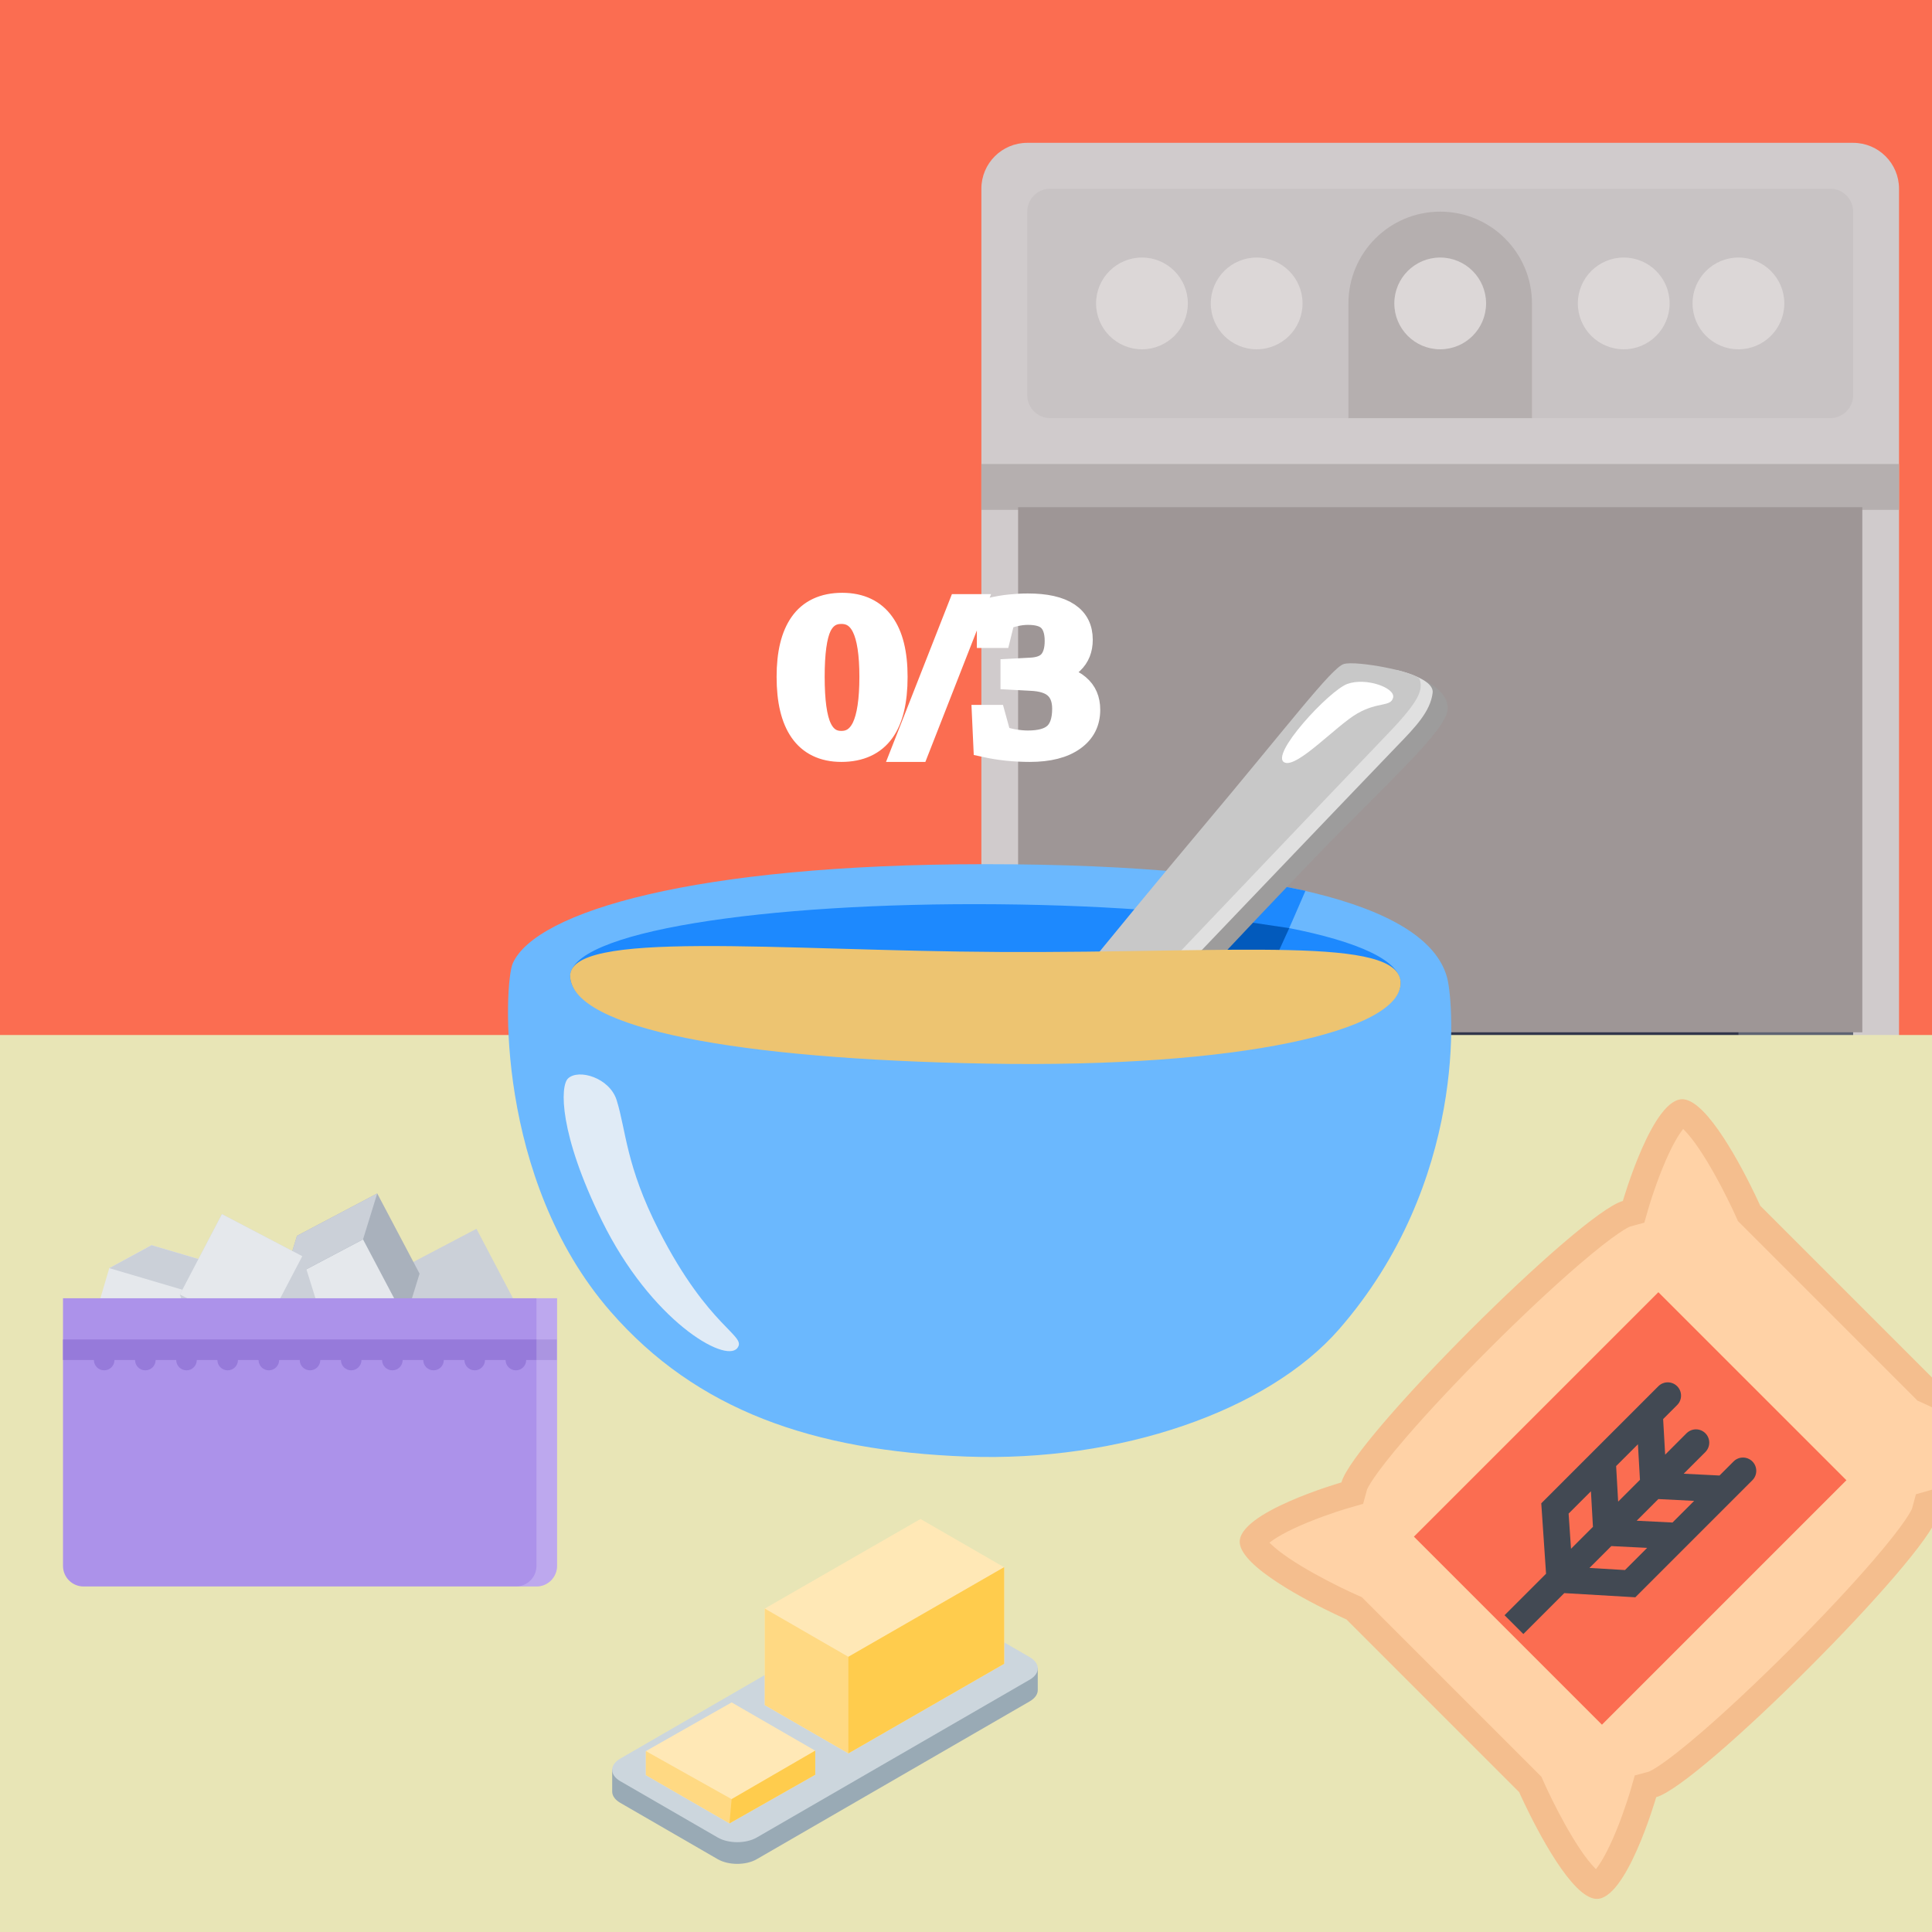
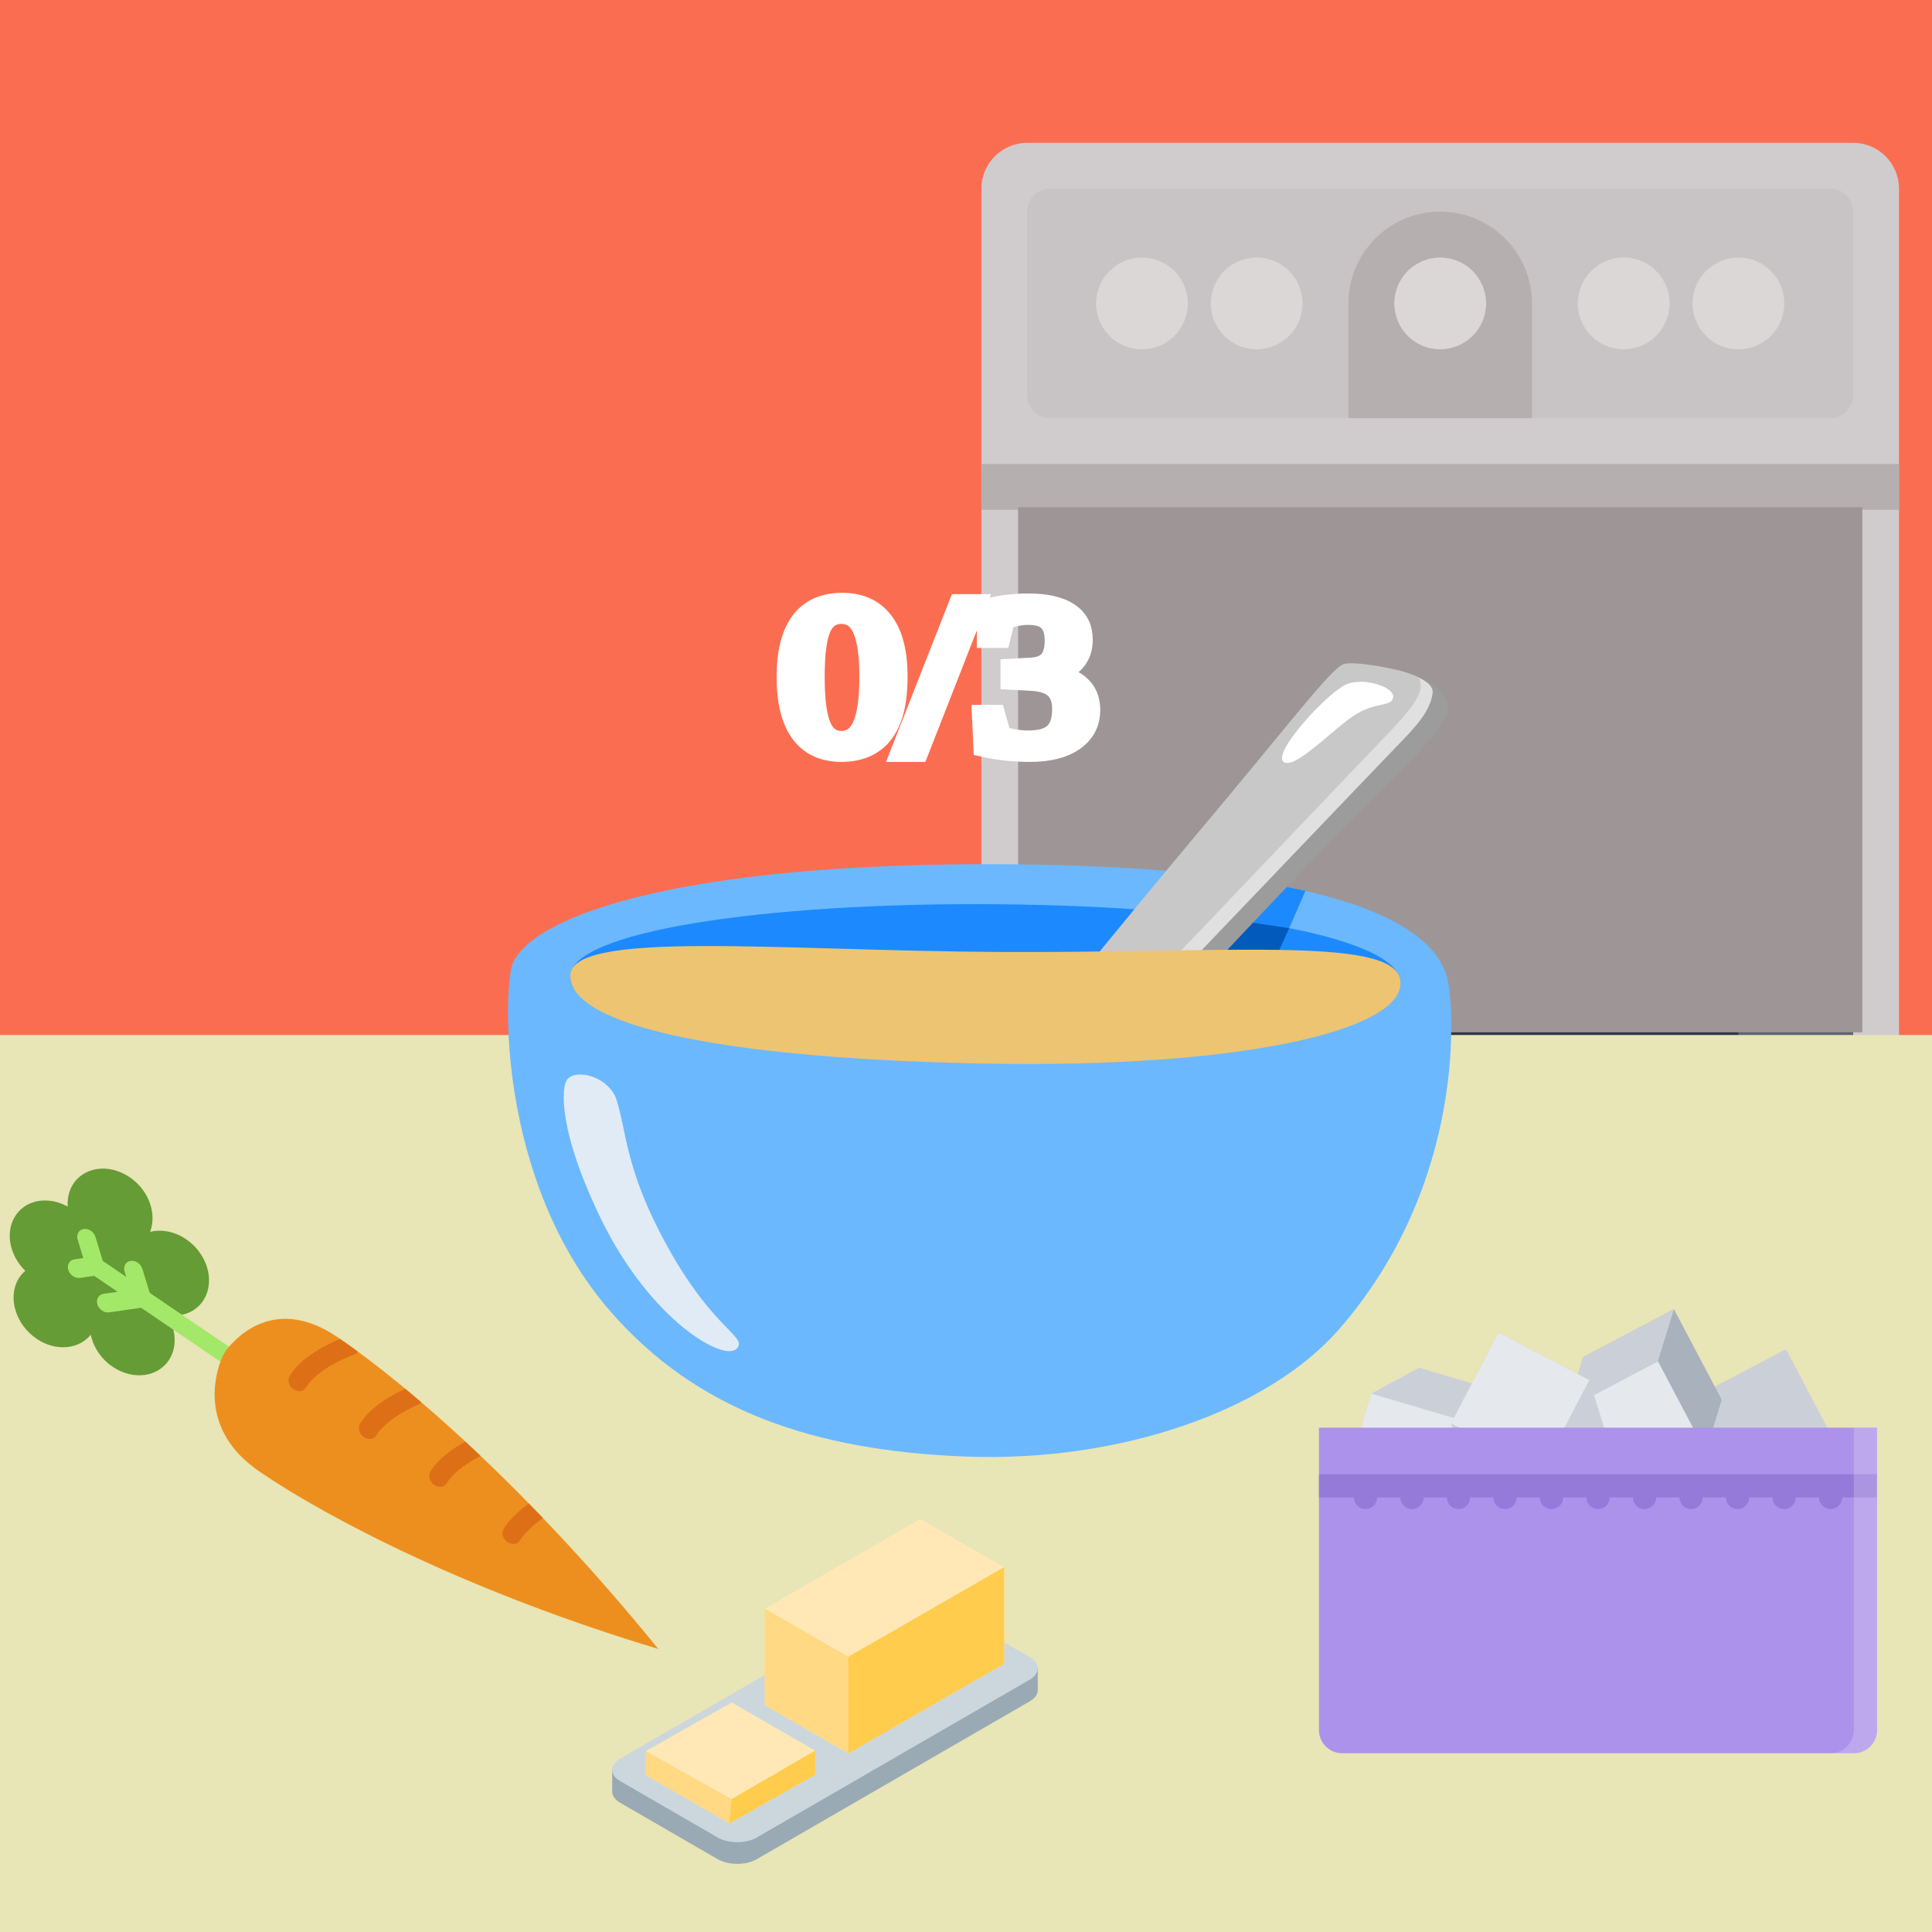
<svg xmlns="http://www.w3.org/2000/svg" width="800" height="800" viewBox="0 0 211.667 211.667" version="1.1" id="svg1" xml:space="preserve">
  <defs id="defs1" />
  <g id="layer1">
    <rect style="fill:#fb6d51;fill-opacity:1;stroke:none;stroke-width:3.147;stroke-linecap:square;stroke-dasharray:none;stroke-opacity:1" id="rect12-3" width="226.27" height="135.987" x="-6.695" y="-3.535" />
    <g id="g14" transform="matrix(0.3141777,0,0,0.3141777,84.89678,15.64834)">
      <g id="g1-1">
        <path style="fill:#b5afaf" d="M 368,464 H 96 c -4.418,0 -8,-3.582 -8,-8 v -12 h 288 v 12 c 0,4.418 -3.582,8 -8,8 z" id="path1-6" />
      </g>
      <g id="g2-3">
        <path style="fill:#d0cbcc" d="M 376,448 H 88 c -8.837,0 -16,-7.163 -16,-16 V 16 C 72,7.163 79.163,0 88,0 h 288 c 8.837,0 16,7.163 16,16 v 416 c 0,8.837 -7.163,16 -16,16 z" id="path2-9" />
      </g>
      <g id="g3-1">
        <path style="fill:#c8c3c4" d="M 368,96 H 96 c -4.418,0 -8,-3.582 -8,-8 V 24 c 0,-4.418 3.582,-8 8,-8 h 272 c 4.418,0 8,3.582 8,8 v 64 c 0,4.418 -3.582,8 -8,8 z" id="path3-7" />
      </g>
      <g id="g4-9">
        <path style="fill:#b5afaf" d="M 264,96 H 200 V 56 c 0,-17.673 14.327,-32 32,-32 v 0 c 17.673,0 32,14.327 32,32 z" id="path4-6" />
      </g>
      <g id="g5-6">
        <path style="fill:#5f6473" d="M 373,392 H 91 c -1.657,0 -3,-1.343 -3,-3 V 128 h 288 v 261 c 0,1.657 -1.343,3 -3,3 z" id="path5-6" />
      </g>
      <g id="g6-4">
        <rect x="72" y="112" style="fill:#b5afaf" width="320" height="16" id="rect5" />
      </g>
      <g id="g7">
        <path style="fill:#b5afaf" d="M 352,160 H 112 c -4.418,0 -8,-3.582 -8,-8 v 0 c 0,-4.418 3.582,-8 8,-8 h 240 c 4.418,0 8,3.582 8,8 v 0 c 0,4.418 -3.582,8 -8,8 z" id="path6-4" />
      </g>
      <g id="g8-4">
        <path style="fill:#32374b" d="M 328,352 H 136 c -4.418,0 -8,-3.582 -8,-8 V 192 c 0,-4.418 3.582,-8 8,-8 h 192 c 4.418,0 8,3.582 8,8 v 152 c 0,4.418 -3.582,8 -8,8 z" id="path7-5" />
      </g>
      <g id="g9-7">
        <circle style="fill:#dcd7d7" cx="128" cy="56" r="16" id="circle8" />
      </g>
      <g id="g10-6">
        <circle style="fill:#dcd7d7" cx="168" cy="56" r="16" id="circle9" />
      </g>
      <g id="g11-7">
        <circle style="fill:#dcd7d7" cx="296" cy="56" r="16" id="circle10" />
      </g>
      <g id="g12-7">
        <circle style="fill:#dcd7d7" cx="232" cy="56" r="16" id="circle11" />
      </g>
      <g id="g13">
        <circle style="fill:#dcd7d7" cx="336" cy="56" r="16" id="circle12" />
      </g>
      <rect style="fill:#9e9696;fill-opacity:1;stroke:none;stroke-width:2.28;stroke-linecap:square;stroke-dasharray:none;stroke-opacity:1" id="oven_door" width="92.49" height="57.529" x="110.443" y="74.788" transform="matrix(3.182912,0,0,3.182912,-266.7233,-110.9816)" />
    </g>
    <rect style="fill:#e8e5b6;fill-opacity:1;stroke:none;stroke-width:2.753;stroke-linecap:square;stroke-dasharray:none;stroke-opacity:1" id="rect12" width="228.75" height="102.956" x="-7.936" y="113.394" />
    <g id="g15" transform="matrix(0.8661529,0,0,0.8661529,51.84227,60.30931)">
      <path d="m 5.01,52.21 c -1.14,2.55 -2.24,27.27 12.35,44.04 10.89,12.51 25.62,17.63 45.02,18.36 19.4,0.73 38.13,-5.78 47.13,-16.09 16.25,-18.63 14.55,-41.06 13.7,-44.4 C 121.06,45.66 104.14,39.68 64.65,39.68 27.93,39.7 7.93,45.68 5.01,52.21 Z" fill="#6bb8fe" id="path1-61" />
      <path d="m 93.71,49.99 c 0.41,-0.1 8.04,0.74 8.19,0.64 0.15,-0.1 3.37,-7.58 3.37,-7.58 0,0 -2.87,-0.6 -4.25,-0.86 -1.38,-0.24 -7.31,7.8 -7.31,7.8 z" fill="#1d89fe" id="path2-4" />
      <path d="M 33.39,100.91 C 31.82,102.8 22.49,97.4 16.28,84.78 10.84,73.73 10.98,67.73 12,66.78 c 1.34,-1.25 5.26,-0.09 6.15,2.76 1.2,3.84 1.16,8.29 5.35,16.49 6.37,12.47 11.23,13.27 9.89,14.88 z" fill="#e0ebf6" id="path3-2" />
      <path d="m 12.27,54.07 c 0.56,6.06 20.79,9.72 52.79,10.26 32,0.54 52.25,-3.92 52.25,-9.59 0,-5.67 -21.2,-9.72 -50.9,-9.99 -29.7,-0.27 -54.68,3.52 -54.14,9.32 z" fill="#1d89fe" id="path4-0" style="font-variation-settings:normal;opacity:1;vector-effect:none;fill:#1d89fe;fill-opacity:1;stroke-width:1;stroke-linecap:butt;stroke-linejoin:miter;stroke-miterlimit:4;stroke-dasharray:none;stroke-dashoffset:0;stroke-opacity:1;-inkscape-stroke:none;stop-color:#000000;stop-opacity:1" />
      <path d="m 96.29,62.95 6.93,-15.18 -8.85,-1.32 -11.22,1.73 -7.41,16.08 c 0,0 7.41,-0.11 11.82,-0.44 4.41,-0.34 8.73,-0.87 8.73,-0.87 z" fill="#025abc" id="path5-0" />
      <path d="m 82.64,64.11 c 0,0 15.36,-16.48 24.07,-25.5 8.71,-9.02 16.4,-15.86 16.55,-18.52 0.19,-3.42 -6.34,-4.91 -6.34,-4.91 l -41.18,45.79 -1.09,3.27 c 0,0 2.96,0.08 4.43,0 1.49,-0.08 3.56,-0.13 3.56,-0.13 z" fill="#9d9c9c" id="path6-46" />
      <path d="m 116.78,15.12 c 0,0 4.79,1.05 4.58,2.87 -0.27,2.36 -2.18,4.35 -4.52,6.76 -2.34,2.41 -37.76,39.48 -37.76,39.48 l -3.37,0.1 -0.4,-1.72 z" fill="#e0e0e0" id="path7-9" />
      <path d="m 68.18,64.36 c 0,0 12.73,-15.86 23.86,-29.09 11.13,-13.23 16.53,-20.44 18.09,-20.91 1.56,-0.47 9.33,0.99 9.61,1.98 0.4,1.38 -0.12,2.77 -4.17,6.97 -4.05,4.2 -39.07,41 -39.07,41 0,0 -1.81,0.06 -3.58,0.07 -1.77,0.01 -4.74,-0.02 -4.74,-0.02 z" fill="#c8c8c8" id="path8-73" />
      <path d="m 110.57,16.88 c -2.3,0.83 -9.94,9.08 -7.93,9.94 1.62,0.7 6.58,-4.72 9.22,-6.22 2.64,-1.5 4.22,-0.79 4.5,-2 0.29,-1.22 -3.43,-2.58 -5.79,-1.72 z" fill="#ffffff" id="path9-9" />
      <path d="m 12.27,54.011 c 0.56,6.437 20.79,10.324 52.79,10.898 32,0.574 52.25,-4.164 52.25,-10.186 0,-6.023 -20.889,-3.799 -50.59,-3.938 C 38.572,50.653 11.73,47.851 12.27,54.011 Z" fill="#1d89fe" id="dough_in_bowl" style="font-variation-settings:normal;vector-effect:none;fill:#edc471;fill-opacity:1;stroke-width:1.031;stroke-linecap:butt;stroke-linejoin:miter;stroke-miterlimit:4;stroke-dasharray:none;stroke-dashoffset:0;stroke-opacity:1;-inkscape-stroke:none;stop-color:#000000" transform="translate(1.2988468e-6)" />
    </g>
    <g id="butter" transform="matrix(1.308231,0,0,1.308231,66.83596,157.408)">
      <path fill="#99aab5" d="m 35.145,22.16 -22.86,13.219 c -0.902,0.521 -2.364,0.521 -3.266,0 L 0.855,30.658 C 0.404,30.397 0.179,30.056 0.179,29.714 v -1.843 l 23.535,-12.32 c 0.902,-0.521 2.364,-0.521 3.266,0 l 8.84,3.819 c 0,0.558 -0.005,1.497 0,1.834 0.006,0.345 -0.219,0.692 -0.675,0.956 z" id="path1-3" />
      <path fill="#ccd6dd" d="m 35.145,20.344 -22.86,13.219 c -0.902,0.521 -2.364,0.521 -3.266,0 L 0.855,28.842 c -0.902,-0.521 -0.902,-1.367 0,-1.888 l 22.86,-13.219 c 0.902,-0.521 2.364,-0.521 3.266,0 l 8.164,4.721 c 0.901,0.521 0.901,1.367 0,1.888 z" id="path2-6" />
      <path fill="#ffe8b6" d="M 33,19.011 V 10.928 L 26,6.887 12.958,14.389 v 8.083 l 7,4.042 z" id="path3-5" />
      <path fill="#ffd983" d="m 33,19.011 v -8.083 l -13.042,7.503 -7,-4.042 v 8.083 l 7,4.042 z" id="path4" />
      <path fill="#ffcc4d" d="m 33,19.011 v -8.083 l -13.042,7.503 v 8.083 z" id="path5" />
      <path fill="#ffe8b6" d="M 17.182,28.302 V 26.29 l -7,-4.041 L 3,26.325 v 2.012 l 7,4.041 z" id="path6" />
      <path fill="#ffd983" d="M 17.182,28.302 V 26.29 l -7,4.059 L 3,26.325 v 2.012 l 7,4.041 z" id="path7" />
      <path fill="#ffcc4d" d="M 17.182,28.302 V 26.29 l -7,4.059 L 10,32.378 Z" id="path8-7" />
    </g>
-     <g id="sugar" transform="matrix(0.1057205,0,0,0.1057205,6.901943,125.2174)">
+     <g id="sugar" transform="matrix(0.1194296,0,0,0.1194296,144.504,137.1874)">
      <g id="g2-1">
-         <polygon fill="#e5e8ec" points="21.34,219.891 47.965,129.752 91.745,105.94 181.884,132.564 155.26,222.704 111.472,246.516 " id="polygon1" />
-         <polygon fill="#cbd0d8" points="91.745,105.94 181.884,132.564 138.096,156.377 47.965,129.752 " id="polygon2" />
+         <polygon fill="#e5e8ec" points="111.472,246.516 21.34,219.891 47.965,129.752 91.745,105.94 181.884,132.564 155.26,222.704 " id="polygon1-0" />
+         <polygon fill="#cbd0d8" points="181.884,132.564 138.096,156.377 47.965,129.752 91.745,105.94 " id="polygon2-6" />
      </g>
      <g id="g3">
-         <polygon fill="#cbd0d8" points="388.981,215.892 472.199,172.189 428.481,88.972 345.28,132.689 " id="polygon3" />
+         <polygon fill="#cbd0d8" points="472.199,172.189 428.481,88.972 345.28,132.689 388.981,215.892 " id="polygon3-6" />
      </g>
      <g id="g6">
-         <polygon fill="#a9b1bc" points="271.702,226.969 227.813,143.846 242.516,96.222 325.64,52.348 369.514,135.455 354.811,183.079 " id="polygon4" />
-         <polygon fill="#e5e8ec" points="271.702,226.969 354.811,183.079 310.921,99.972 227.813,143.846 " id="polygon5" />
-         <polygon fill="#cbd0d8" points="310.921,99.972 325.64,52.348 242.516,96.222 227.813,143.846 " id="polygon6" />
+         <polygon fill="#a9b1bc" points="354.811,183.079 271.702,226.969 227.813,143.846 242.516,96.222 325.64,52.348 369.514,135.455 " id="polygon4-1" />
+         <polygon fill="#e5e8ec" points="354.811,183.079 310.921,99.972 227.813,143.846 271.702,226.969 " id="polygon5-3" />
+         <polygon fill="#cbd0d8" points="325.64,52.348 242.516,96.222 227.813,143.846 310.921,99.972 " id="polygon6-2" />
      </g>
      <g id="g8">
-         <polygon fill="#cbd0d8" points="164.705,73.769 247.984,117.346 262.859,164.924 219.297,248.188 136.018,204.626 121.135,157.049 " id="polygon7" />
-         <polygon fill="#e5e8ec" points="204.407,200.626 247.984,117.346 164.705,73.769 121.135,157.049 " id="polygon8" />
+         <polygon fill="#cbd0d8" points="121.135,157.049 164.705,73.769 247.984,117.346 262.859,164.924 219.297,248.188 136.018,204.626 " id="polygon7-5" />
+         <polygon fill="#e5e8ec" points="247.984,117.346 164.705,73.769 121.135,157.049 204.407,200.626 " id="polygon8-8" />
      </g>
      <g id="g11">
-         <g id="g9">
-           <path fill="#ac92ea" d="m 511.995,438.324 c 0,11.781 -9.562,21.328 -21.344,21.328 H 21.333 c -11.781,0 -21.328,-9.547 -21.328,-21.328 V 160.986 h 511.99 z" id="path8" />
+         <g id="g9-50">
+           <path fill="#ac92ea" d="m 511.995,438.324 c 0,11.781 -9.562,21.328 -21.344,21.328 H 21.333 c -11.781,0 -21.328,-9.547 -21.328,-21.328 V 160.986 h 511.99 z" id="path8-5" />
        </g>
-         <path fill="#967ada" d="m 0.005,203.657 v 21.328 h 32 c 0,5.89 4.766,10.671 10.656,10.671 5.891,0 10.672,-4.781 10.672,-10.671 H 74.66 c 0,5.89 4.781,10.671 10.672,10.671 5.89,0 10.671,-4.781 10.671,-10.671 h 21.328 c 0,5.89 4.781,10.671 10.672,10.671 5.891,0 10.656,-4.781 10.656,-10.671 h 21.343 c 0,5.89 4.766,10.671 10.656,10.671 5.891,0 10.672,-4.781 10.672,-10.671 h 21.328 c 0,5.89 4.781,10.671 10.672,10.671 5.89,0 10.671,-4.781 10.671,-10.671 h 21.328 c 0,5.89 4.781,10.671 10.672,10.671 5.891,0 10.656,-4.781 10.656,-10.671 H 288 c 0,5.89 4.766,10.671 10.656,10.671 5.89,0 10.672,-4.781 10.672,-10.671 h 21.328 c 0,5.89 4.781,10.671 10.672,10.671 5.89,0 10.671,-4.781 10.671,-10.671 h 21.327 c 0,5.89 4.781,10.671 10.672,10.671 5.891,0 10.656,-4.781 10.656,-10.671 h 21.344 c 0,5.89 4.766,10.671 10.656,10.671 5.89,0 10.672,-4.781 10.672,-10.671 h 21.327 c 0,5.89 4.781,10.671 10.672,10.671 5.89,0 10.671,-4.781 10.671,-10.671 h 31.609 v -21.328 z" id="path9" />
+         <path fill="#967ada" d="m 0.005,203.657 v 21.328 h 32 c 0,5.89 4.766,10.671 10.656,10.671 5.891,0 10.672,-4.781 10.672,-10.671 H 74.66 c 0,5.89 4.781,10.671 10.672,10.671 5.89,0 10.671,-4.781 10.671,-10.671 h 21.328 c 0,5.89 4.781,10.671 10.672,10.671 5.891,0 10.656,-4.781 10.656,-10.671 h 21.343 c 0,5.89 4.766,10.671 10.656,10.671 5.891,0 10.672,-4.781 10.672,-10.671 h 21.328 c 0,5.89 4.781,10.671 10.672,10.671 5.89,0 10.671,-4.781 10.671,-10.671 h 21.328 c 0,5.89 4.781,10.671 10.672,10.671 5.891,0 10.656,-4.781 10.656,-10.671 H 288 c 0,5.89 4.766,10.671 10.656,10.671 5.89,0 10.672,-4.781 10.672,-10.671 h 21.328 c 0,5.89 4.781,10.671 10.672,10.671 5.89,0 10.671,-4.781 10.671,-10.671 h 21.327 c 0,5.89 4.781,10.671 10.672,10.671 5.891,0 10.656,-4.781 10.656,-10.671 h 21.344 c 0,5.89 4.766,10.671 10.656,10.671 5.89,0 10.672,-4.781 10.672,-10.671 h 21.327 c 0,5.89 4.781,10.671 10.672,10.671 5.89,0 10.671,-4.781 10.671,-10.671 h 31.609 v -21.328 z" id="path9-67" />
        <g opacity="0.2" id="g10">
          <path fill="#ffffff" d="m 490.651,160.986 v 277.338 c 0,11.781 -9.547,21.328 -21.327,21.328 h 21.327 c 11.781,0 21.344,-9.547 21.344,-21.328 V 160.986 Z" id="path10" />
        </g>
      </g>
    </g>
-     <g id="flour" transform="matrix(0.09657017,0.09657017,-0.09657017,0.09657017,179.6274,114.7897)">
-       <path fill="#ffd2a6" d="m 440.544,501.323 c -29,0 -82.202,-20.515 -82.733,-20.718 l -1.859,-0.719 H 156.056 l -1.867,0.719 c -0.531,0.203 -53.772,20.718 -82.733,20.718 -8.14,0 -10.382,-1.734 -10.476,-1.797 -1.234,-1.141 -3.523,-11.296 7.828,-40.296 7.812,-19.969 17.867,-38.203 17.969,-38.391 l 2.906,-5.249 -2.976,-5.203 c -5.766,-10.094 -11.898,-67.64 -11.898,-154.372 0,-86.733 6.133,-144.278 11.898,-154.372 L 89.683,96.44 86.777,91.19 C 86.675,91.002 76.543,72.612 68.738,52.628 57.465,23.753 59.754,13.644 60.981,12.504 c 0.234,-0.188 2.516,-1.828 10.656,-1.828 29.046,0 82.061,20.249 82.592,20.452 l 1.844,0.703 H 355.92 l 1.859,-0.703 c 0.531,-0.203 53.593,-20.452 82.593,-20.452 8.124,0 10.405,1.641 10.64,1.828 1.234,1.14 3.516,11.25 -7.749,40.124 -7.812,19.984 -17.938,38.374 -18.047,38.562 l -2.906,5.25 2.984,5.203 c 5.766,10.094 11.891,67.639 11.891,154.372 0,86.732 -6.125,144.278 -11.891,154.372 l -2.984,5.203 2.906,5.249 c 0.109,0.188 10.234,18.578 18.047,38.562 11.265,28.875 8.983,38.983 7.749,40.124 -0.219,0.173 -2.469,1.798 -10.468,1.798 z" id="path1" />
-       <path fill="#f4be8e" d="m 434.56,96.362 c 0,0 42.404,-76.639 23.155,-92.154 -3.719,-3 -9.858,-4.203 -17.343,-4.203 -31.359,0 -86.421,21.156 -86.421,21.156 H 158.048 c 0,0 -55.054,-21.156 -86.413,-21.156 -7.492,0 -13.632,1.203 -17.351,4.203 -19.25,15.515 23.164,92.154 23.164,92.154 -17.742,31.031 -17.742,288.261 0,319.307 0,0 -42.413,76.64 -23.164,92.154 3.688,2.969 9.765,4.172 17.171,4.172 31.335,0 86.592,-21.452 86.592,-21.452 H 353.95 c 0,0 55.265,21.452 86.593,21.452 7.406,0 13.483,-1.203 17.171,-4.172 19.249,-15.515 -23.171,-92.154 -23.171,-92.154 17.75,-31.046 17.75,-288.276 0.017,-319.307 z m 6.625,394.29 c -0.203,0.016 -0.422,0.016 -0.641,0.016 -22.359,0 -64.531,-14.438 -78.874,-20 l -3.734,-1.453 h -3.984 -195.904 -3.992 l -3.727,1.453 c -14.328,5.562 -56.444,20 -78.874,20 -0.219,0 -0.43,0 -0.641,-0.016 0.609,-5.312 2.844,-15.625 10.336,-33.484 7.031,-16.766 14.882,-31.031 14.96,-31.156 l 5.812,-10.499 -5.875,-10.281 c -0.406,-0.906 -4.414,-10.688 -7.453,-51.671 -2.016,-27.188 -3.125,-61.827 -3.125,-97.545 0,-35.718 1.109,-70.358 3.125,-97.545 3.039,-40.968 7.046,-50.765 7.453,-51.671 l 5.875,-10.281 -5.812,-10.5 C 96.032,85.878 88.329,71.926 81.29,55.192 73.673,37.098 71.415,26.692 70.813,21.349 c 0.258,-0.016 0.531,-0.016 0.82,-0.016 22.406,0 64.46,14.25 78.764,19.75 l 3.695,1.422 h 3.953 195.903 3.953 l 3.688,-1.422 c 14.312,-5.5 56.358,-19.75 78.78,-19.75 0.281,0 0.547,0 0.812,0.016 -0.594,5.312 -2.828,15.609 -10.344,33.515 -7.031,16.765 -14.875,31.03 -14.953,31.155 l -5.812,10.5 5.875,10.266 c 0.406,0.922 4.422,10.703 7.453,51.687 2.016,27.187 3.125,61.827 3.125,97.545 0,35.718 -1.109,70.357 -3.125,97.545 -3.047,40.983 -7.047,50.765 -7.453,51.687 l -5.875,10.266 5.812,10.499 c 0.078,0.125 7.781,14.094 14.828,30.828 7.598,18.06 9.863,28.467 10.473,33.81 z" id="path2" />
-       <g id="g2">
-         <rect x="149.337" y="128.002" fill="#fb6d51" width="213.317" height="277.323" id="rect2-2" />
-       </g>
-       <path fill="#424953" d="m 309.327,181.345 c 0,-5.89 -4.766,-10.671 -10.656,-10.671 -5.89,0 -10.672,4.781 -10.672,10.671 v 0 15.953 l -21.335,19.297 v -24.578 c 0,-0.016 0,-0.016 0,-0.016 v 0 -0.438 h -0.023 c -0.234,-5.688 -4.898,-10.219 -10.641,-10.219 -5.742,0 -10.414,4.531 -10.648,10.219 h -0.023 v 0.438 0 c 0,0 0,0 0,0.016 v 24.266 L 224,197.251 v -15.906 c 0,-5.89 -4.773,-10.671 -10.664,-10.671 -5.891,0 -10.672,4.781 -10.672,10.671 v 0 132.826 l 42.663,37.233 v 47.077 h 21.336 v -46.483 h 0.055 l 42.608,-37.874 V 181.345 Z M 266.688,245.328 288,226.063 v 24.562 l -21.335,19.297 v -24.594 z m -21.36,-0.453 v 24.734 L 224,250.578 V 225.844 Z M 224,304.483 v -25.312 l 21.328,19.03 v 24.89 z m 42.664,19.015 v -24.827 h 0.023 l 21.312,-19.28 v 25.155 z" id="path3" />
+   </g>
+   <g transform="matrix(-0.1105821,0.01598207,0.03504899,0.1149785,54.28394,121.7688)" id="carrot">
+     <path style="fill:#659c35" d="m 501.223,146.877 c 15.704,-15.704 15.704,-41.172 0,-56.885 -2.701,-2.701 -5.764,-4.767 -8.942,-6.541 10.143,-15.59 8.404,-36.661 -5.279,-50.335 C 472.322,18.436 449.22,17.659 433.427,30.415 431.714,23.6 428.342,17.112 423.01,11.78 c -15.704,-15.704 -41.172,-15.704 -56.885,0 -14.354,14.362 -15.431,36.793 -3.531,52.559 -11.458,-1.024 -23.252,2.666 -32.018,11.432 -15.704,15.713 -15.704,41.181 0,56.885 10.796,10.796 26.147,13.983 39.821,9.949 -4.034,13.674 -0.839,29.034 9.949,39.821 15.713,15.713 41.172,15.713 56.885,0 8.766,-8.766 12.456,-20.559 11.441,-32.009 15.758,11.891 38.189,10.823 52.551,-3.54" id="path1-6-5" />
+     <g id="g6-5">
+       <path style="fill:#a4e869" d="m 309.969,211.864 c -2.26,0 -4.52,-0.865 -6.241,-2.586 -3.452,-3.452 -3.452,-9.031 0,-12.482 L 418.487,82.037 c 3.452,-3.452 9.031,-3.452 12.482,0 3.452,3.452 3.452,9.031 0,12.482 L 316.21,209.278 c -1.721,1.721 -3.981,2.586 -6.241,2.586" id="path2-7" />
+       <path style="fill:#a4e869" d="m 424.728,132.416 h -35.31 c -4.873,0 -8.828,-3.955 -8.828,-8.828 0,-4.873 3.955,-8.828 8.828,-8.828 h 35.31 c 4.873,0 8.828,3.955 8.828,8.828 -10e-4,4.873 -3.956,8.828 -8.828,8.828" id="path3-6" />
+       <path style="fill:#a4e869" d="m 424.728,97.106 c -4.873,0 -8.828,-3.955 -8.828,-8.828 V 61.795 c 0,-4.873 3.955,-8.828 8.828,-8.828 4.873,0 8.828,3.955 8.828,8.828 v 26.483 c -10e-4,4.873 -3.956,8.828 -8.828,8.828" id="path4-2" />
+       <path style="fill:#a4e869" d="m 442.383,97.106 h -17.655 c -4.873,0 -8.828,-3.955 -8.828,-8.828 0,-4.873 3.955,-8.828 8.828,-8.828 h 17.655 c 4.873,0 8.828,3.955 8.828,8.828 -0.001,4.873 -3.955,8.828 -8.828,8.828" id="path5-7" />
+       <path style="fill:#a4e869" d="m 389.417,132.416 c -4.873,0 -8.828,-3.955 -8.828,-8.828 V 97.106 c 0,-4.873 3.955,-8.828 8.828,-8.828 4.873,0 8.828,3.955 8.828,8.828 v 26.483 c 0,4.872 -3.955,8.827 -8.828,8.827" id="path6-0" />
+     </g>
+     <path style="fill:#ed8f1f" d="m 331.196,189.184 c -2.154,-2.745 -4.626,-5.217 -7.371,-7.371 -14.036,-11.008 -62.605,-42.69 -108.676,3.381 C 160.559,239.783 75.973,353.121 1,512 159.888,437.036 273.225,352.441 327.815,297.852 c 46.071,-46.072 14.389,-94.633 3.381,-108.668" id="path7-3" />
+     <g id="g11-5">
+       <path style="fill:#dd7017" d="m 200.133,200.969 c 1.192,1.103 2.595,2.004 4.317,2.313 10.664,1.907 41.357,9.869 55.137,23.649 1.73,1.73 3.99,2.586 6.241,2.586 2.26,0 4.52,-0.856 6.241,-2.586 3.452,-3.443 3.452,-9.031 0,-12.482 -16.278,-16.278 -46.239,-24.488 -58.774,-27.348 -4.211,4.264 -8.625,8.934 -13.162,13.868" id="path8-9" />
+       <path style="fill:#dd7017" d="m 154.508,255.675 c 0.945,0.724 2.03,1.289 3.257,1.589 16.825,4.149 38.497,12.279 48.861,22.634 1.721,1.721 3.981,2.586 6.241,2.586 2.26,0 4.52,-0.865 6.241,-2.586 3.443,-3.443 3.443,-9.031 0,-12.482 -14.345,-14.345 -39.715,-22.652 -53.222,-26.271 -3.742,4.687 -7.52,9.507 -11.378,14.53" id="path9-9-7" />
+       <path style="fill:#dd7017" d="m 116.228,313.334 c 16.26,5.049 30.252,12.35 37.429,19.527 1.73,1.73 3.981,2.586 6.241,2.586 2.26,0 4.52,-0.856 6.241,-2.586 3.452,-3.443 3.452,-9.031 0,-12.482 -11.741,-11.741 -30.376,-19.218 -42.002,-23.04 -3.372,4.846 -6.744,9.71 -10.161,14.769 0.707,0.467 1.405,0.961 2.252,1.226" id="path10-4" />
+       <path style="fill:#dd7017" d="m 73.698,377.954 c 8.527,3.558 21.407,11.114 26.995,16.702 1.721,1.721 3.981,2.586 6.241,2.586 2.26,0 4.52,-0.865 6.241,-2.586 3.452,-3.452 3.452,-9.031 0,-12.482 -7.362,-7.362 -21.336,-15.563 -31.391,-19.941 -3.046,4.97 -6.091,9.887 -9.145,15.007 0.37,0.22 0.653,0.547 1.059,0.714" id="path11" />
    </g>
  </g>
  <text xml:space="preserve" style="font-size:25.428px;fill:none;fill-opacity:1;stroke:#ffffff;stroke-width:2.646;stroke-dasharray:none;stroke-opacity:1" x="79.96" y="87.645" id="text1" transform="scale(1.068805,0.9356241)">
    <tspan id="tspan1" style="fill:none;fill-opacity:1;stroke:#ffffff;stroke-width:2.646;stroke-dasharray:none;stroke-opacity:1" x="79.96" y="87.645">0/3</tspan>
  </text>
</svg>
